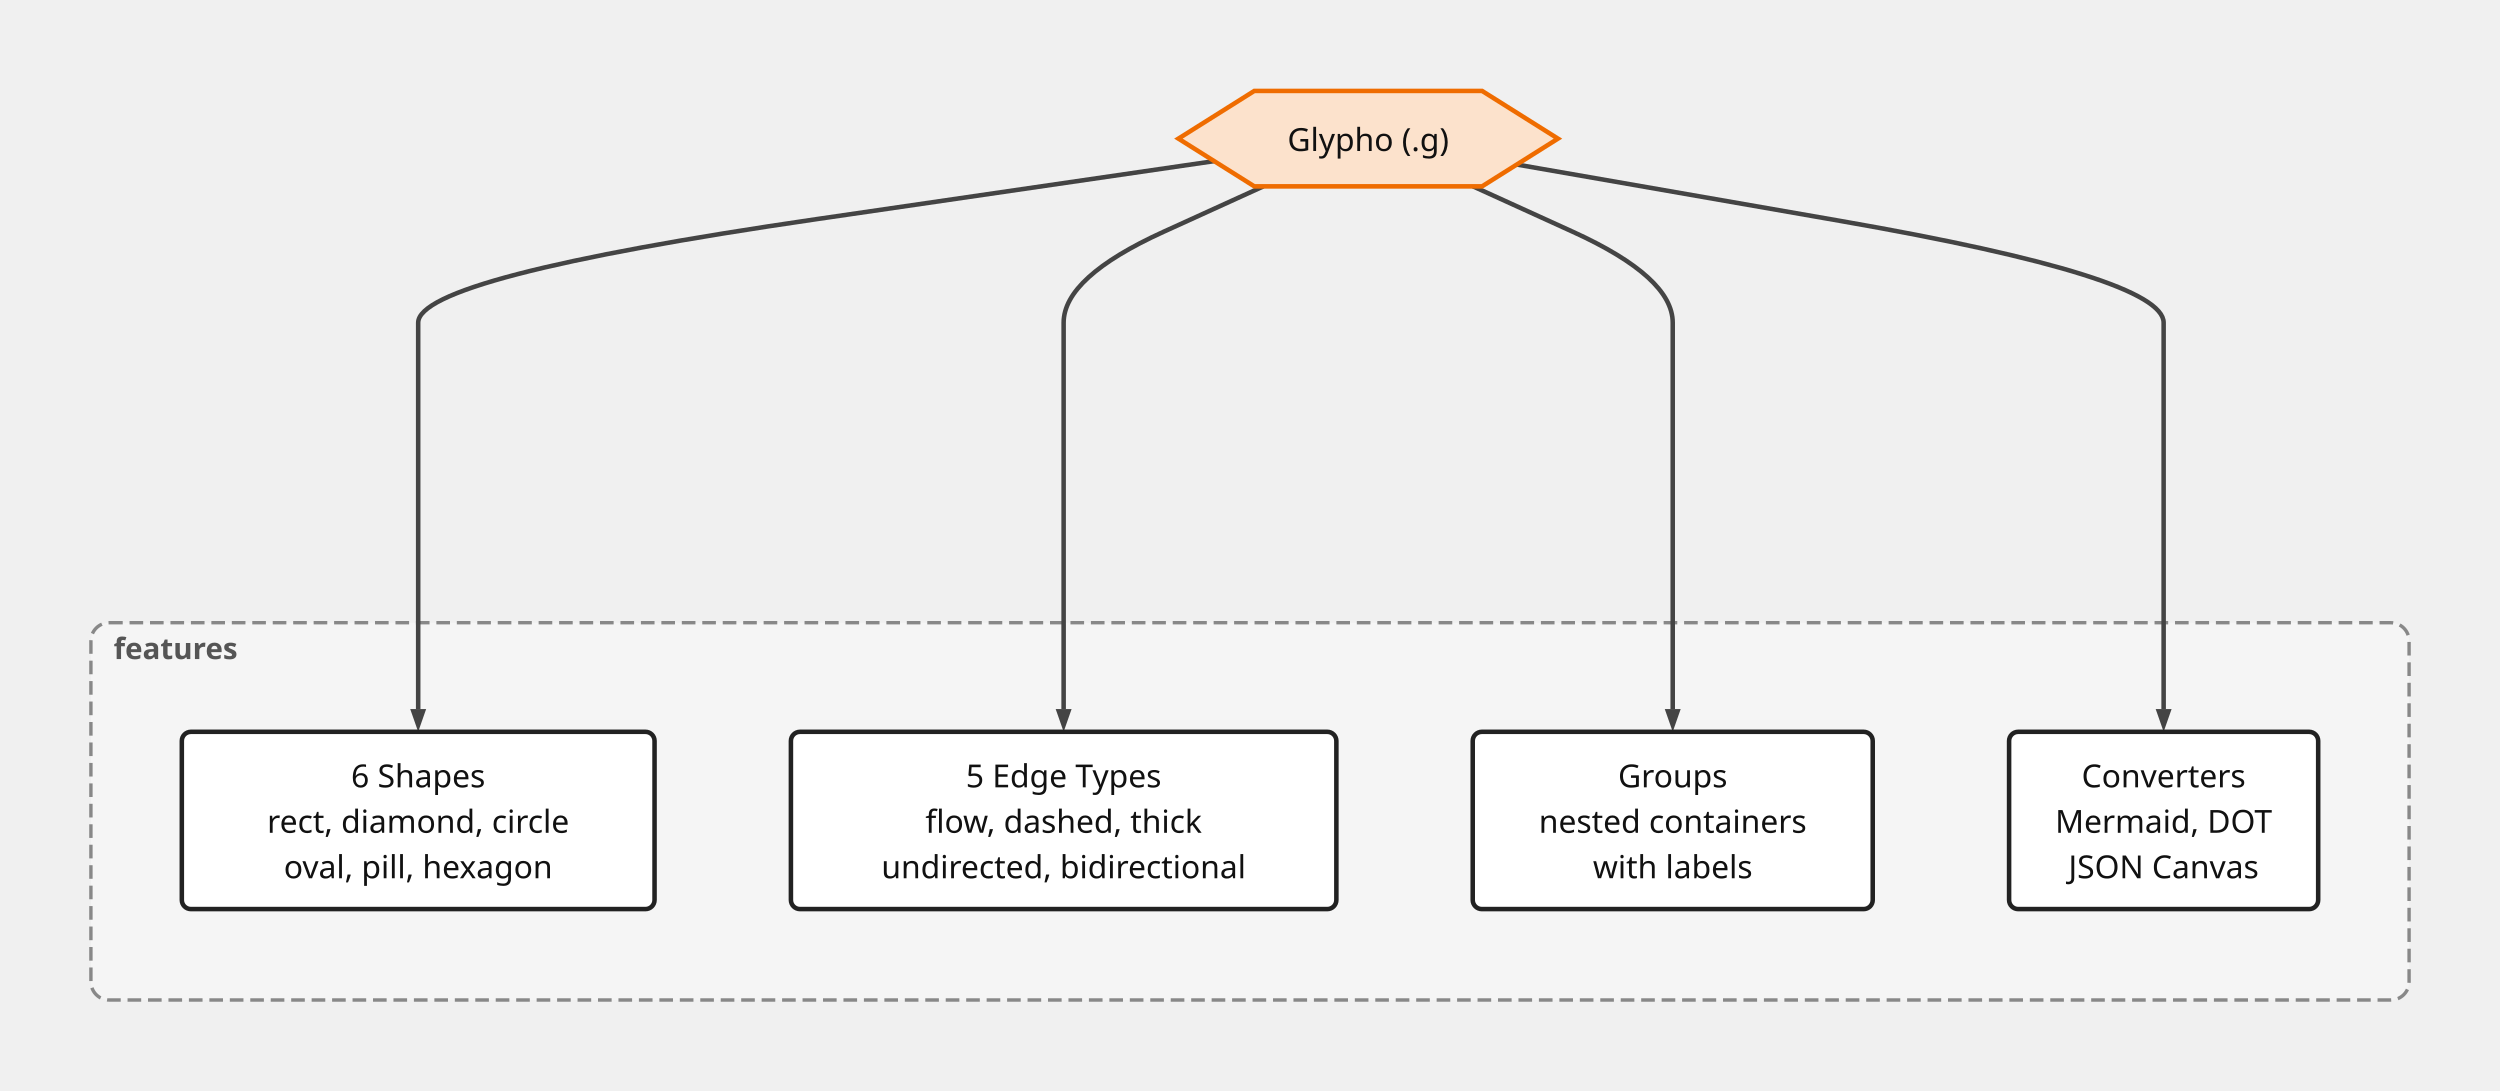
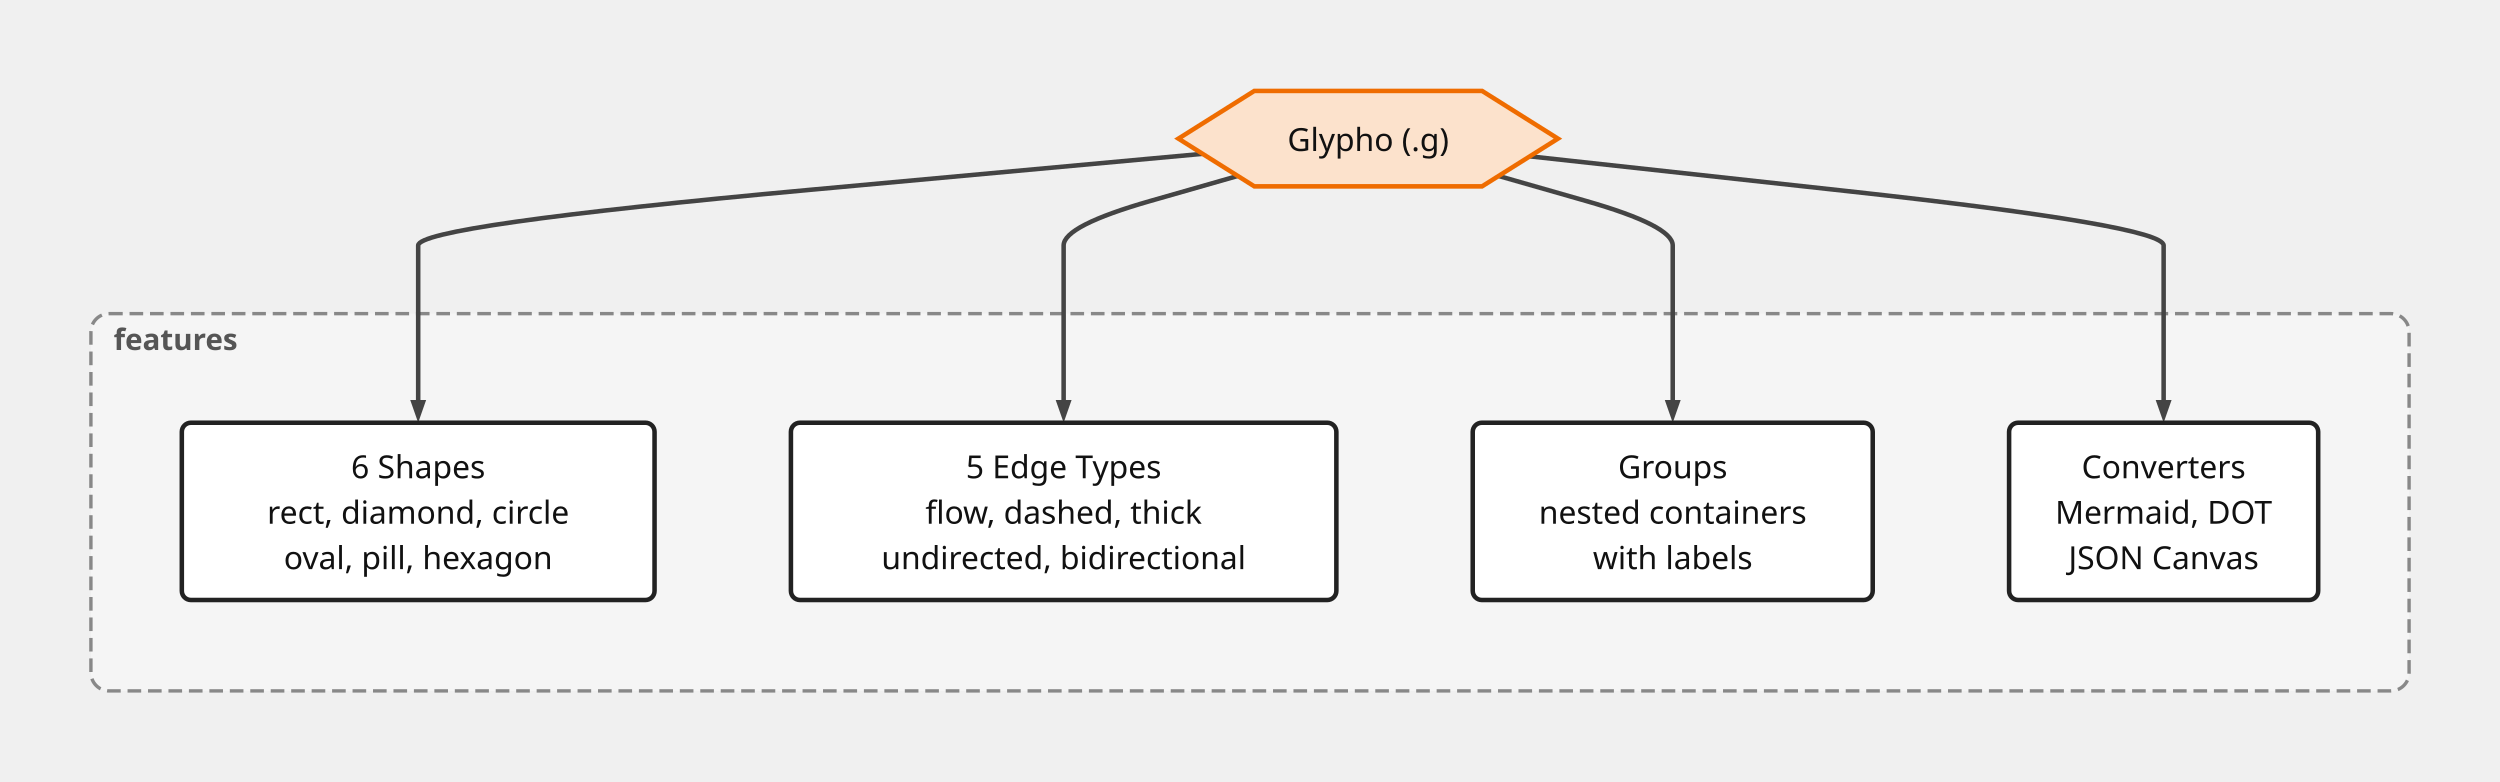
- <svg xmlns="http://www.w3.org/2000/svg" viewBox="-40 -40 1100 480" style="max-width:100%">
+ <svg xmlns="http://www.w3.org/2000/svg" viewBox="-40 -40 1100 344" style="max-width:100%">
  <defs>
    <marker id="arrowhead" markerWidth="10" markerHeight="7" refX="0" refY="3.5" orient="auto" markerUnits="userSpaceOnUse">
      <polygon points="0 0, 10 3.5, 0 7" fill="#444444" />
    </marker>
    <marker id="arrowhead-thick" markerWidth="14" markerHeight="10" refX="0" refY="5" orient="auto" markerUnits="userSpaceOnUse">
      <polygon points="0 0, 14 5, 0 10" fill="#444444" />
    </marker>
    <marker id="arrowhead-reverse" markerWidth="10" markerHeight="7" refX="10" refY="3.5" orient="auto" markerUnits="userSpaceOnUse">
      <polygon points="10 0, 0 3.5, 10 7" fill="#444444" />
    </marker>
  </defs>
  <g>
-     <rect x="0" y="234" width="1020" height="166" fill="#f5f5f5" fill-opacity="1" stroke="#888888" stroke-width="1.5" stroke-dasharray="6 3" rx="8" ry="8" />
-     <text x="10" y="250" fill="#555555" font-size="13" font-family="system-ui, sans-serif" font-weight="bold">features</text>
+     <rect x="0" y="98" width="1020" height="166" fill="#f5f5f5" fill-opacity="1" stroke="#888888" stroke-width="1.5" stroke-dasharray="6 3" rx="8" ry="8" />
+     <text x="10" y="114" fill="#555555" font-size="13" font-family="system-ui, sans-serif" font-weight="bold">features</text>
  </g>
-   <path d="M 494.23 30.89 L 319.115 56.445 Q 144 82 144 102 Q 144 122 144 142 Q 144 162 144 182 Q 144 202 144 222 Q 144 242 144 257 L 144 272" fill="none" stroke="#444444" stroke-width="2" marker-end="url(#arrowhead)" />
-   <path d="M 515.869 42 L 471.934 62 Q 428 82 428 102 Q 428 122 428 142 Q 428 162 428 182 Q 428 202 428 222 Q 428 242 428 257 L 428 272" fill="none" stroke="#444444" stroke-width="2" marker-end="url(#arrowhead)" />
-   <path d="M 608.131 42 L 652.066 62 Q 696 82 696 102 Q 696 122 696 142 Q 696 162 696 182 Q 696 202 696 222 Q 696 242 696 257 L 696 272" fill="none" stroke="#444444" stroke-width="2" marker-end="url(#arrowhead)" />
-   <path d="M 627.378 32.394 L 769.689 57.197 Q 912 82 912 102 Q 912 122 912 142 Q 912 162 912 182 Q 912 202 912 222 Q 912 242 912 257 L 912 272" fill="none" stroke="#444444" stroke-width="2" marker-end="url(#arrowhead)" />
+   <path d="M 489.129 27.683 L 316.564 43.508 Q 144 59.333 144 68 Q 144 76.667 144 85.333 Q 144 94 144 102.667 Q 144 111.333 144 120 Q 144 128.667 144 132.333 L 144 136" fill="none" stroke="#444444" stroke-width="2" marker-end="url(#arrowhead)" />
+   <path d="M 504.611 37.417 L 466.306 48.375 Q 428 59.333 428 68 Q 428 76.667 428 85.333 Q 428 94 428 102.667 Q 428 111.333 428 120 Q 428 128.667 428 132.333 L 428 136" fill="none" stroke="#444444" stroke-width="2" marker-end="url(#arrowhead)" />
+   <path d="M 619.389 37.417 L 657.694 48.375 Q 696 59.333 696 68 Q 696 76.667 696 85.333 Q 696 94 696 102.667 Q 696 111.333 696 120 Q 696 128.667 696 132.333 L 696 136" fill="none" stroke="#444444" stroke-width="2" marker-end="url(#arrowhead)" />
+   <path d="M 633.113 28.789 L 772.556 44.061 Q 912 59.333 912 68 Q 912 76.667 912 85.333 Q 912 94 912 102.667 Q 912 111.333 912 120 Q 912 128.667 912 132.333 L 912 136" fill="none" stroke="#444444" stroke-width="2" marker-end="url(#arrowhead)" />
  <g transform="translate(478.5, 0)" data-node-id="glypho">
    <polygon points="33.4,0 133.6,0 167,21 133.6,42 33.4,42 0,21" fill="#fce2cc" stroke="#ef6c00" stroke-width="2" />
    <text x="83.5" y="21" text-anchor="middle" dominant-baseline="central" fill="#111111" font-size="14" font-family="system-ui, sans-serif">Glypho (.g)</text>
  </g>
-   <g transform="translate(40, 282)" data-node-id="shapes">
+   <g transform="translate(40, 146)" data-node-id="shapes">
    <rect x="0" y="0" width="208" height="78" rx="4" ry="4" fill="#ffffff" stroke="#222222" stroke-width="2" />
    <text x="104" y="19" text-anchor="middle" dominant-baseline="central" fill="#111111" font-size="14" font-family="system-ui, sans-serif">6 Shapes</text>
    <text x="104" y="39" text-anchor="middle" dominant-baseline="central" fill="#111111" font-size="14" font-family="system-ui, sans-serif">rect, diamond, circle</text>
    <text x="104" y="59" text-anchor="middle" dominant-baseline="central" fill="#111111" font-size="14" font-family="system-ui, sans-serif">oval, pill, hexagon</text>
  </g>
-   <g transform="translate(308, 282)" data-node-id="edges">
+   <g transform="translate(308, 146)" data-node-id="edges">
    <rect x="0" y="0" width="240" height="78" rx="4" ry="4" fill="#ffffff" stroke="#222222" stroke-width="2" />
    <text x="120" y="19" text-anchor="middle" dominant-baseline="central" fill="#111111" font-size="14" font-family="system-ui, sans-serif">5 Edge Types</text>
    <text x="120" y="39" text-anchor="middle" dominant-baseline="central" fill="#111111" font-size="14" font-family="system-ui, sans-serif">flow, dashed, thick</text>
    <text x="120" y="59" text-anchor="middle" dominant-baseline="central" fill="#111111" font-size="14" font-family="system-ui, sans-serif">undirected, bidirectional</text>
  </g>
-   <g transform="translate(608, 282)" data-node-id="groups">
+   <g transform="translate(608, 146)" data-node-id="groups">
    <rect x="0" y="0" width="176" height="78" rx="4" ry="4" fill="#ffffff" stroke="#222222" stroke-width="2" />
    <text x="88" y="19" text-anchor="middle" dominant-baseline="central" fill="#111111" font-size="14" font-family="system-ui, sans-serif">Groups</text>
    <text x="88" y="39" text-anchor="middle" dominant-baseline="central" fill="#111111" font-size="14" font-family="system-ui, sans-serif">nested containers</text>
    <text x="88" y="59" text-anchor="middle" dominant-baseline="central" fill="#111111" font-size="14" font-family="system-ui, sans-serif">with labels</text>
  </g>
-   <g transform="translate(844, 282)" data-node-id="convert">
+   <g transform="translate(844, 146)" data-node-id="convert">
    <rect x="0" y="0" width="136" height="78" rx="4" ry="4" fill="#ffffff" stroke="#222222" stroke-width="2" />
    <text x="68" y="19" text-anchor="middle" dominant-baseline="central" fill="#111111" font-size="14" font-family="system-ui, sans-serif">Converters</text>
    <text x="68" y="39" text-anchor="middle" dominant-baseline="central" fill="#111111" font-size="14" font-family="system-ui, sans-serif">Mermaid, DOT</text>
    <text x="68" y="59" text-anchor="middle" dominant-baseline="central" fill="#111111" font-size="14" font-family="system-ui, sans-serif">JSON Canvas</text>
  </g>
</svg>
